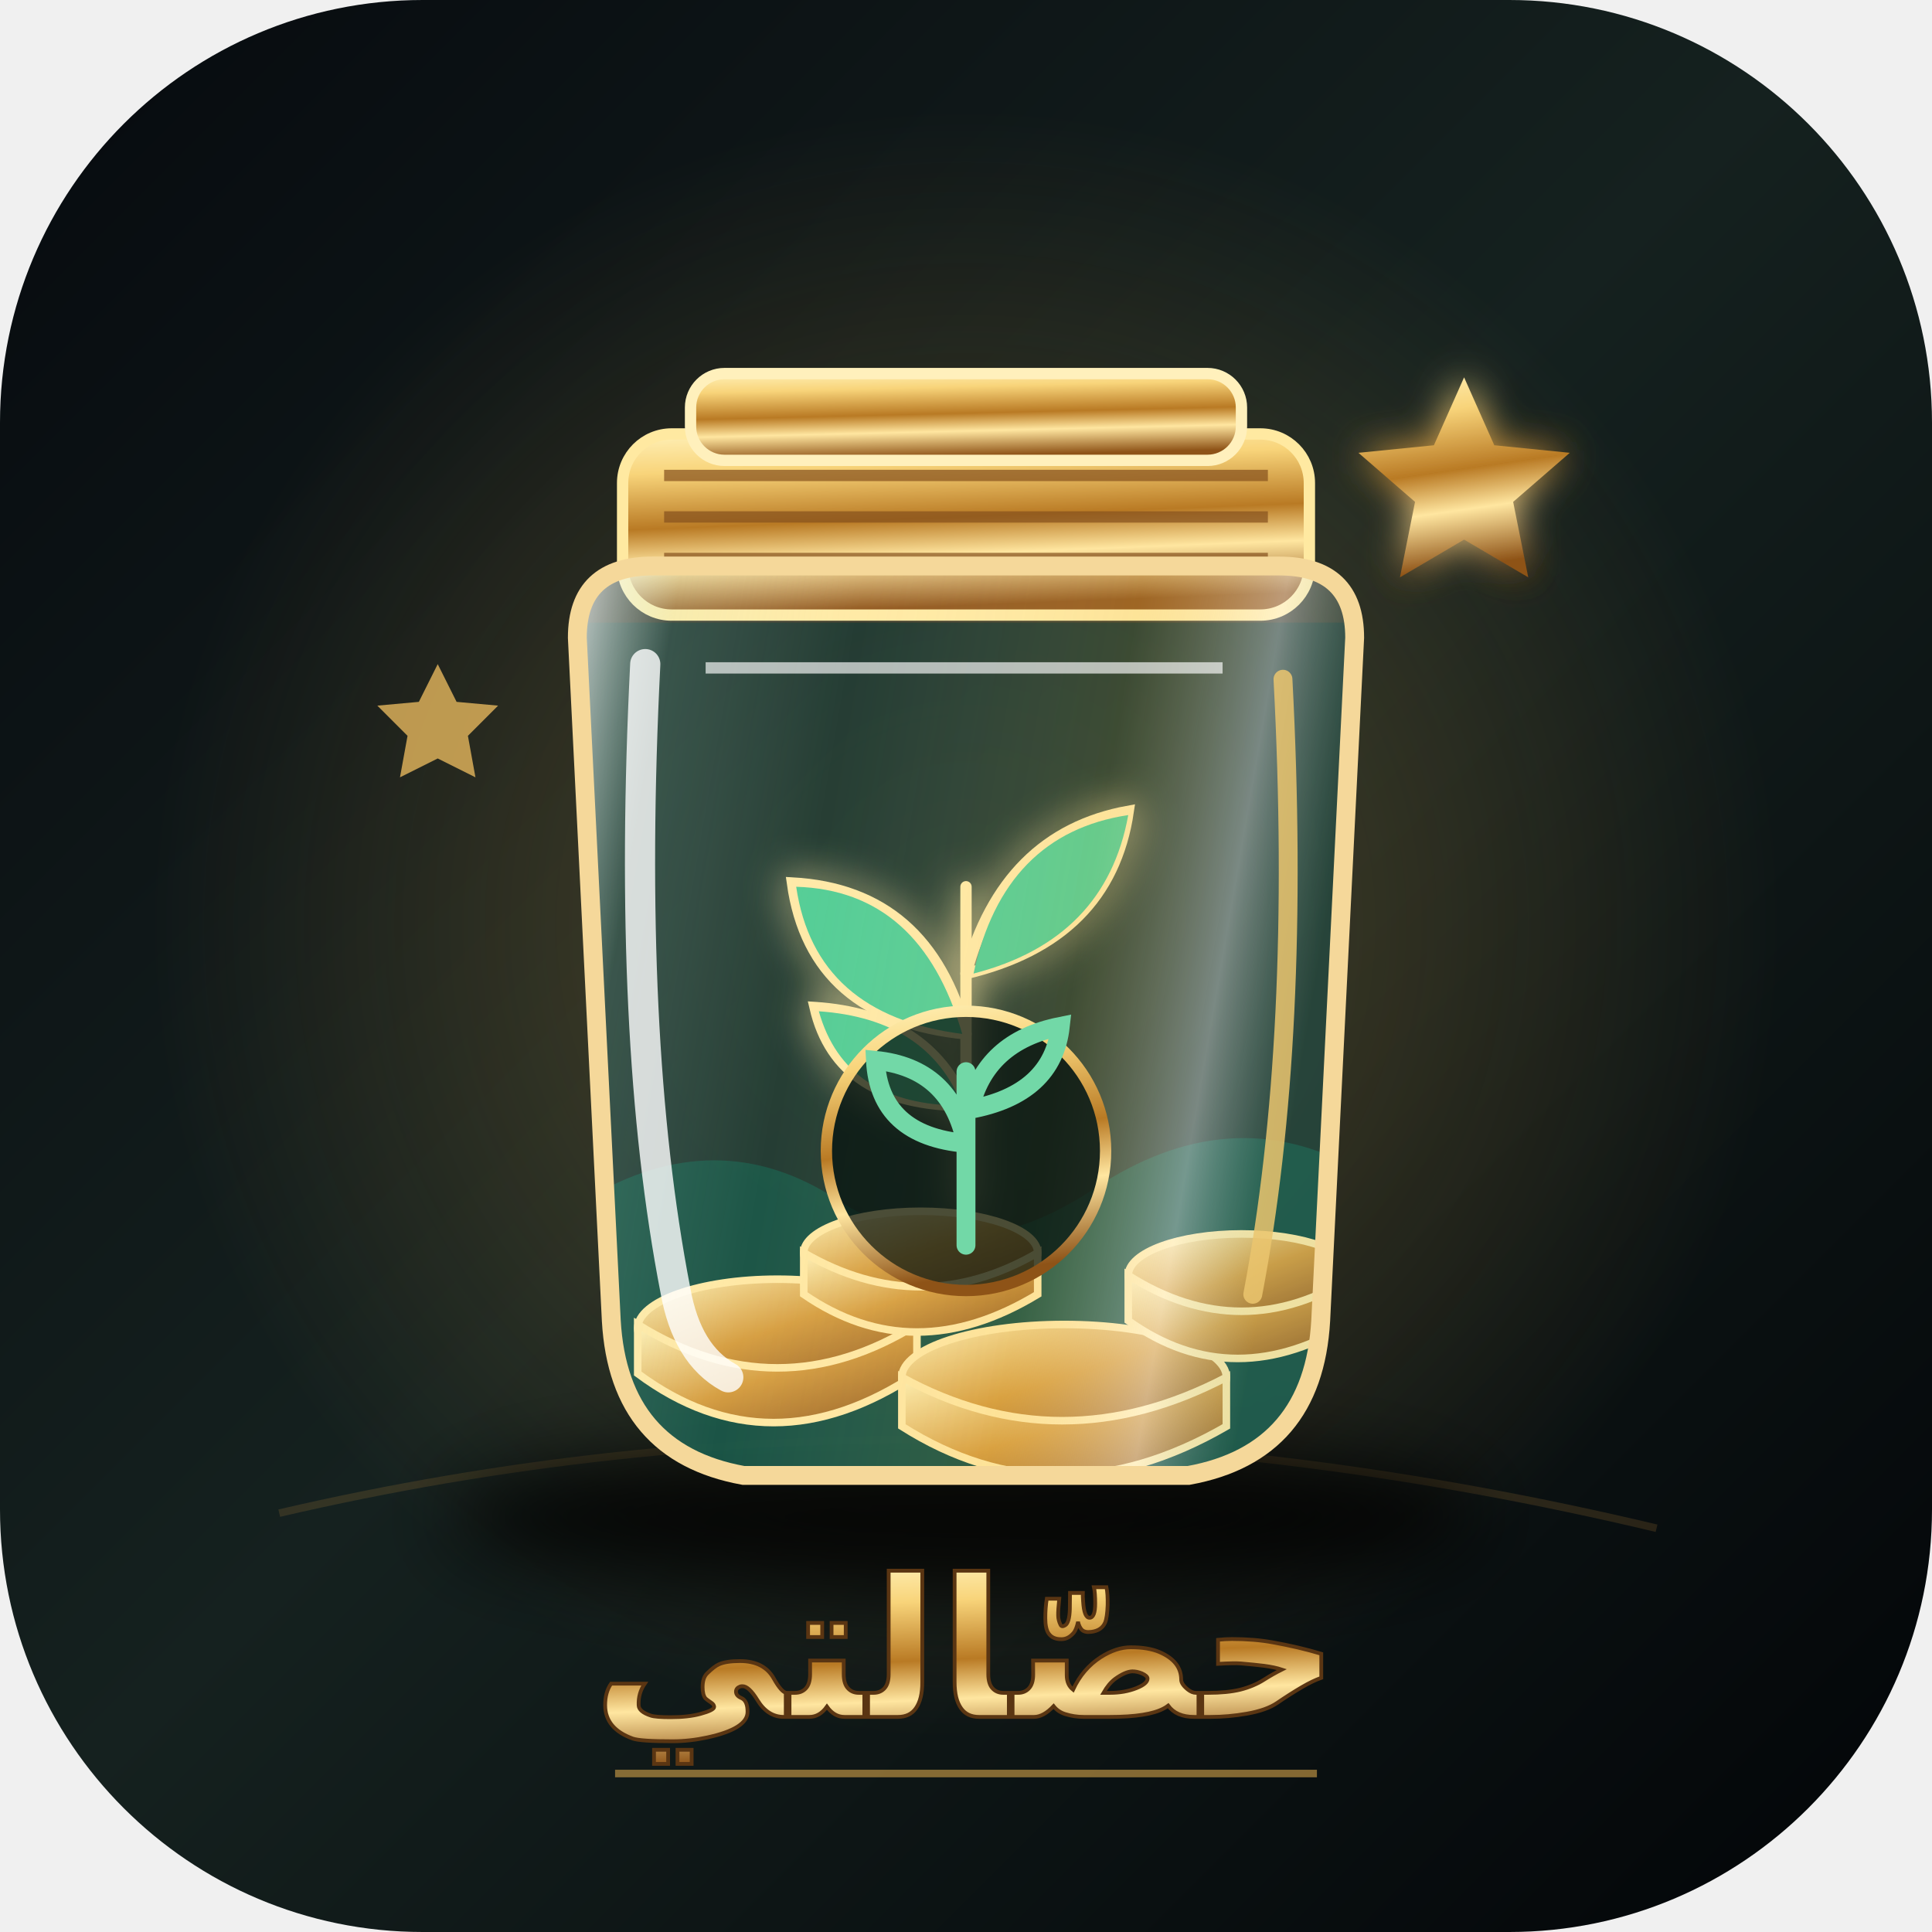
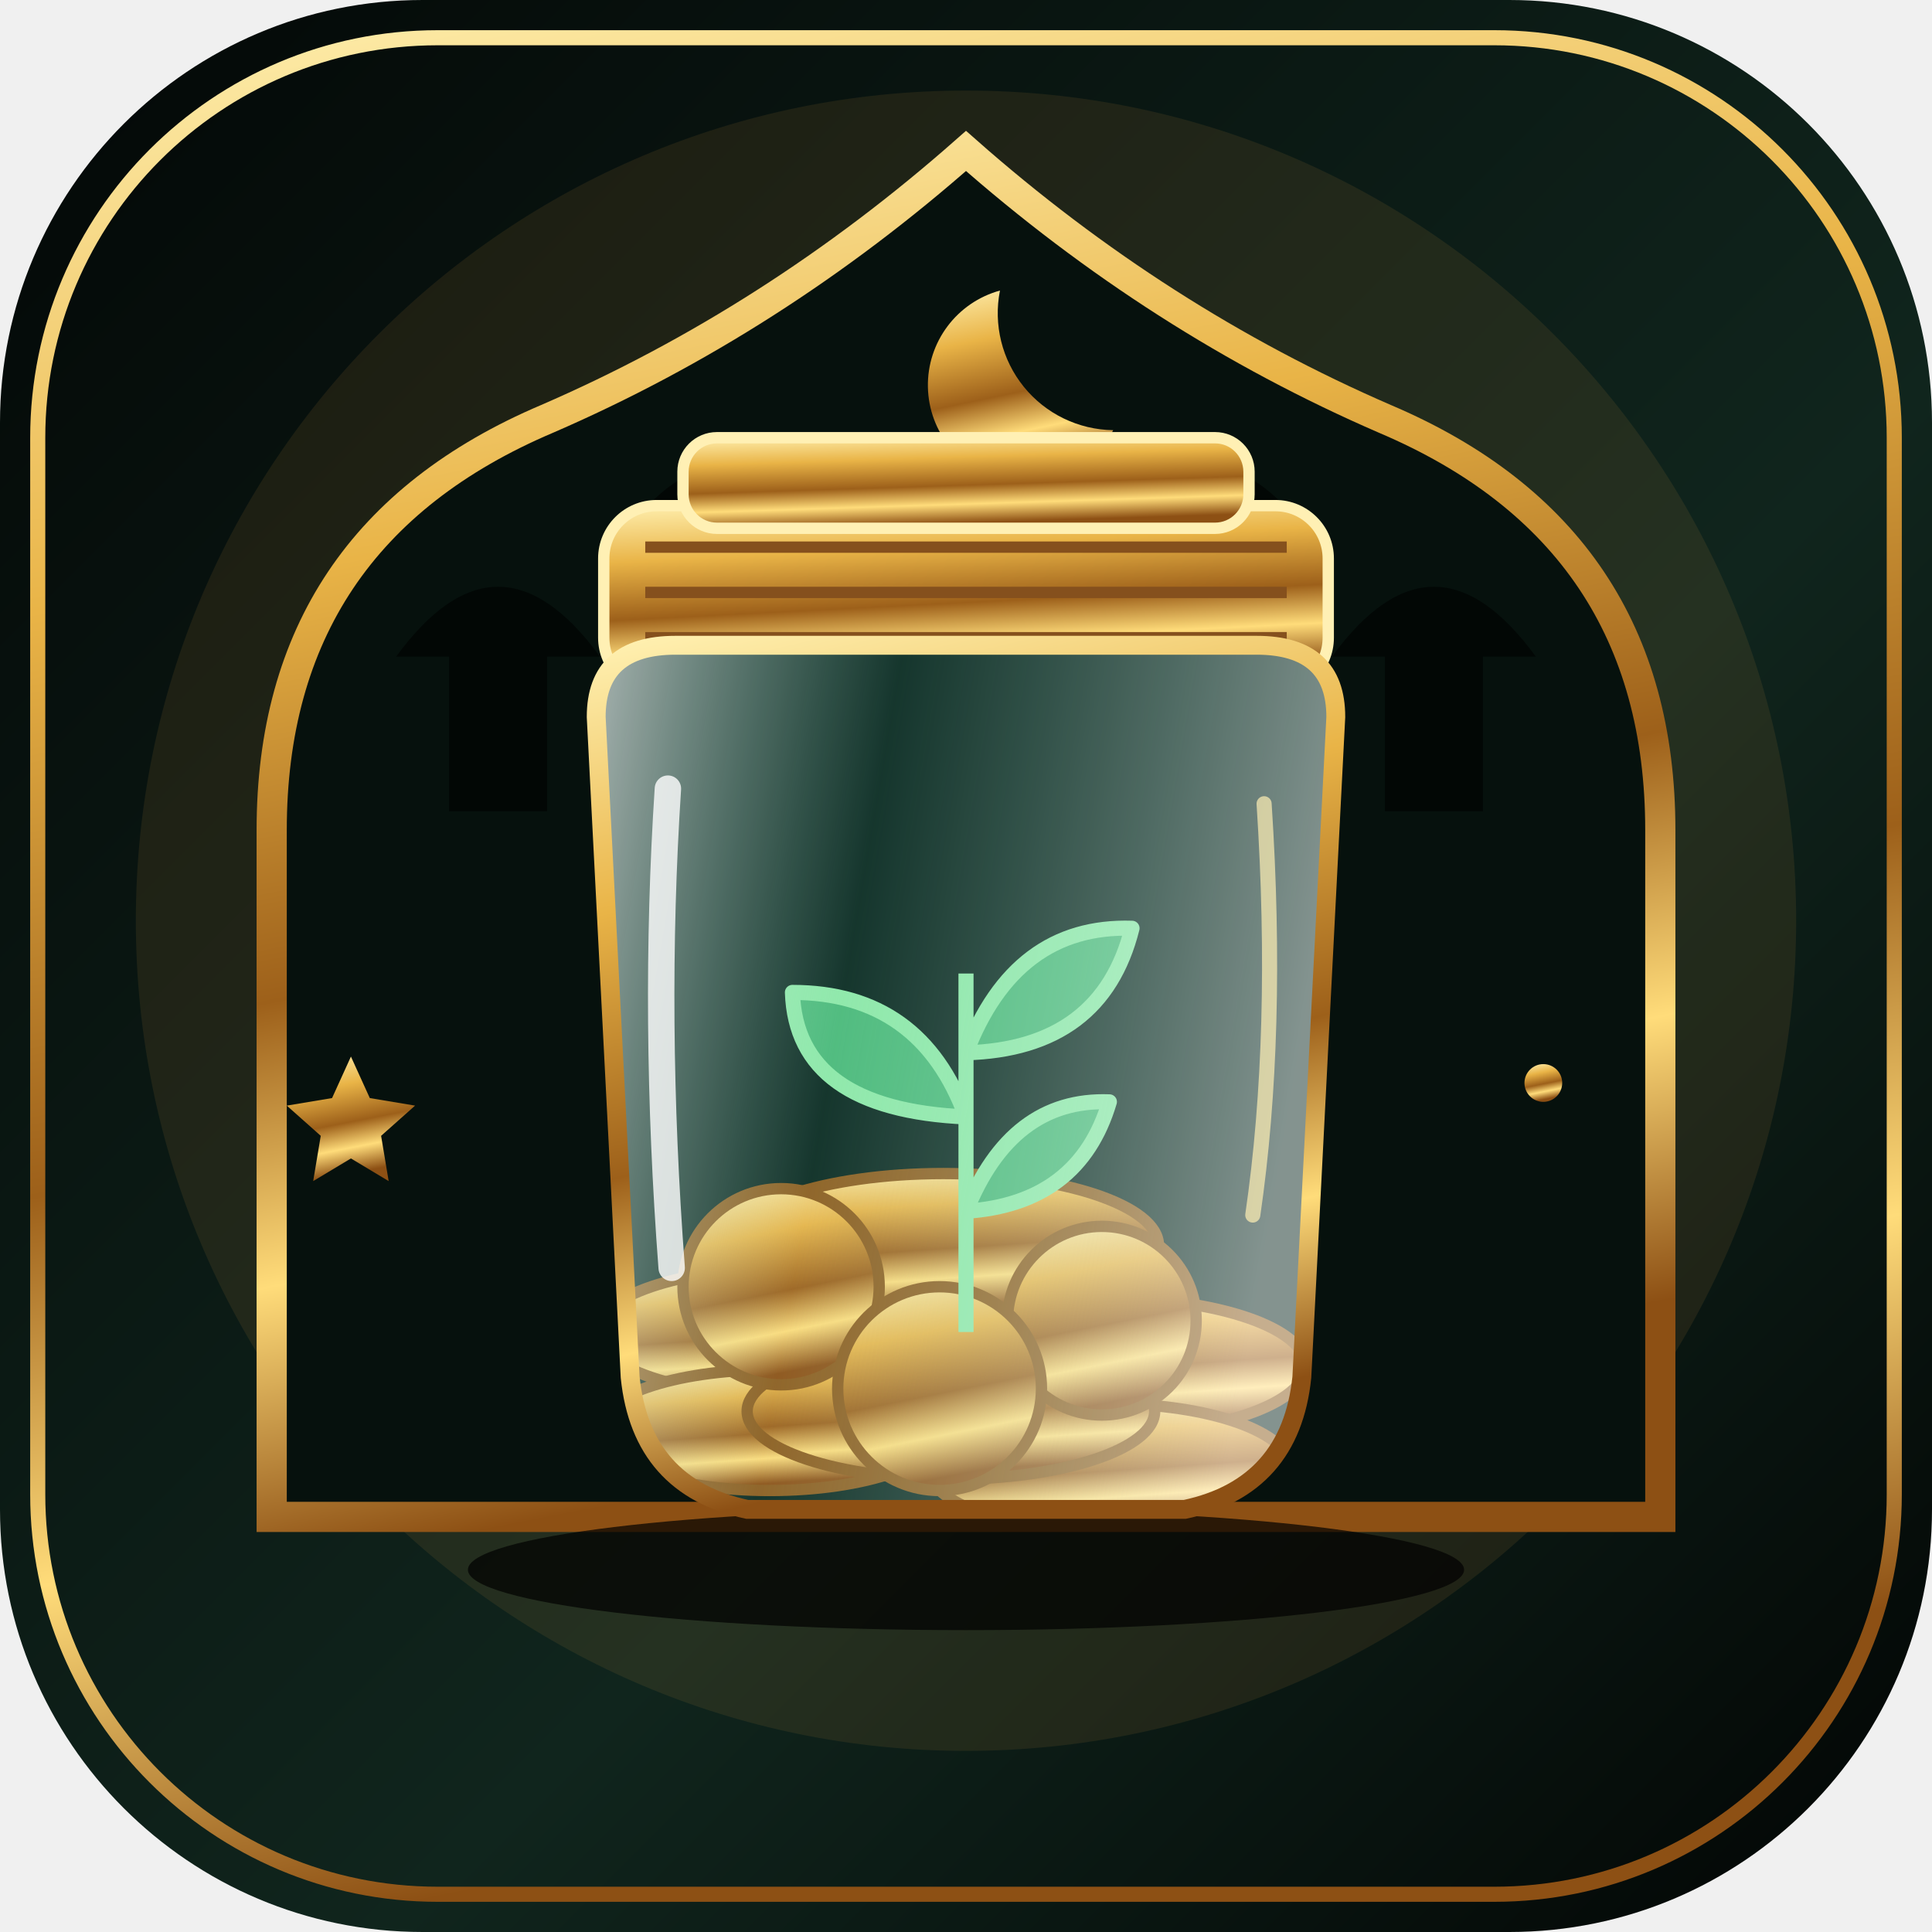
<svg xmlns="http://www.w3.org/2000/svg" viewBox="0 0 512 512">
  <defs>
-     <linearGradient id="bg" x1="0" y1="0" x2="1" y2="1">
-       <stop stop-color="#06090E" />
-       <stop offset=".48" stop-color="#15211F" />
-       <stop offset="1" stop-color="#020407" />
+     <linearGradient id="b" x2="1" y2="1">
+       <stop stop-color="#030706" />
+       <stop offset=".6" stop-color="#10251d" />
+       <stop offset="1" stop-color="#020403" />
    </linearGradient>
-     <radialGradient id="halo">
-       <stop stop-color="#D8A64C" stop-opacity=".32" />
-       <stop offset="1" stop-color="#D8A64C" stop-opacity="0" />
-     </radialGradient>
-     <linearGradient id="glass" x1="0" y1="0" x2="1" y2=".2">
-       <stop stop-color="#FFFFFF" stop-opacity=".78" />
-       <stop offset=".13" stop-color="#D4F7EB" stop-opacity=".18" />
-       <stop offset=".36" stop-color="#FFFFFF" stop-opacity=".05" />
-       <stop offset=".7" stop-color="#F3C76A" stop-opacity=".16" />
-       <stop offset=".88" stop-color="#FFFFFF" stop-opacity=".42" />
-       <stop offset="1" stop-color="#8ABAA8" stop-opacity=".14" />
+     <linearGradient id="g" x2=".2" y2="1">
+       <stop stop-color="#fff0b0" />
+       <stop offset=".3" stop-color="#e9b447" />
+       <stop offset=".6" stop-color="#9d601a" />
+       <stop offset=".8" stop-color="#ffdc7a" />
+       <stop offset="1" stop-color="#8d5014" />
    </linearGradient>
-     <linearGradient id="gold" x1="0" y1="0" x2=".15" y2="1">
-       <stop stop-color="#FFF0B7" />
-       <stop offset=".22" stop-color="#F8D47A" />
-       <stop offset=".52" stop-color="#B97A24" />
-       <stop offset=".72" stop-color="#FFE6A0" />
-       <stop offset="1" stop-color="#8E5317" />
+     <linearGradient id="v" x2="1" y2=".2">
+       <stop stop-color="#fff" stop-opacity=".65" />
+       <stop offset=".4" stop-color="#b5e4d3" stop-opacity=".08" />
+       <stop offset="1" stop-color="#fff" stop-opacity=".5" />
    </linearGradient>
-     <linearGradient id="coin" x1="0" y1="0" x2="1" y2="1">
-       <stop stop-color="#FFF1B2" />
-       <stop offset=".5" stop-color="#D49A39" />
-       <stop offset="1" stop-color="#8B541A" />
-     </linearGradient>
-     <filter id="shadow" x="-40%" y="-40%" width="180%" height="180%">
-       <feGaussianBlur stdDeviation="10" />
-     </filter>
-     <filter id="glow" x="-50%" y="-50%" width="200%" height="200%">
-       <feGaussianBlur stdDeviation="5" result="b" />
-       <feMerge>
-         <feMergeNode in="b" />
-         <feMergeNode in="SourceGraphic" />
-       </feMerge>
-     </filter>
-     <clipPath id="jarClip">
-       <path d="M153 169Q153 150 173 150H339Q359 150 359 169L350 350Q348 385 315 391H197Q164 385 162 350Z" />
+     <clipPath id="c">
+       <path d="M158 190Q158 171 179 171H333Q354 171 354 190L345 365Q342 394 314 400H198Q170 394 167 365Z" />
    </clipPath>
  </defs>
-   <rect width="512" height="512" rx="112" fill="url(#bg)" />
-   <circle cx="256" cy="245" r="220" fill="url(#halo)" />
-   <path d="M74 401Q250 360 439 405" fill="none" stroke="#C28C3D" stroke-opacity=".18" stroke-width="2" />
-   <ellipse cx="256" cy="402" rx="137" ry="21" fill="#000" opacity=".8" filter="url(#shadow)" />
-   <rect x="165" y="115" width="182" height="48" rx="13" fill="url(#gold)" stroke="#FFE9A1" stroke-width="3" />
-   <path d="M176 126H336M176 137H336M176 148H336" stroke="#85501D" stroke-opacity=".7" stroke-width="3" />
-   <rect x="183" y="99" width="146" height="23" rx="9" fill="url(#gold)" stroke="#FFF0BC" stroke-width="3" />
-   <g clip-path="url(#jarClip)">
-     <rect x="150" y="165" width="220" height="235" fill="#0D302A" opacity=".75" />
-     <path d="M155 318Q190 297 222 318T290 315T360 310V400H155Z" fill="#0E5C48" opacity=".65" />
-     <g fill="url(#coin)" stroke="#FFE7A0" stroke-width="2">
-       <ellipse cx="206" cy="352" rx="37" ry="13" />
-       <path d="M169 351v13q35 26 74 0v-13q-37 23-74 0z" />
-       <ellipse cx="282" cy="365" rx="43" ry="14" />
-       <path d="M239 365v13q41 26 86 0v-13q-44 23-86 0z" />
-       <ellipse cx="329" cy="338" rx="30" ry="11" />
-       <path d="M299 338v12q28 20 60 0v-12q-30 19-60 0z" />
-       <ellipse cx="244" cy="332" rx="31" ry="11" />
-       <path d="M213 332v11q29 20 62 0v-11q-31 18-62 0z" />
+   <rect width="512" height="512" rx="112" fill="url(#b)" />
+   <circle cx="256" cy="244" r="220" fill="#c28c3d" opacity=".12" />
+   <rect x="10" y="10" width="492" height="492" rx="106" fill="none" stroke="url(#g)" stroke-width="4" />
+   <path d="M72 402V220Q72 142 145 111Q205 85 256 40Q307 85 367 111Q440 142 440 220V402Z" fill="#06110d" stroke="url(#g)" stroke-width="8" />
+   <path d="M265 77a26 26 0 1 0 30 37a31 31 0 0 1-30-37Z" fill="url(#g)" />
+   <g fill="#020705">
+     <path d="M119 215v-42q13-25 26 0v42zM105 174q27-37 54 0zM179 193v-55q13-26 26 0v55zM165 142q27-37 54 0zM307 193v-55q13-26 26 0v55zM293 142q27-37 54 0zM367 215v-42q13-25 26 0v42zM353 174q27-37 54 0z" />
+   </g>
+   <ellipse cx="256" cy="416" rx="132" ry="16" fill="#000" opacity=".7" />
+   <rect x="160" y="134" width="192" height="49" rx="14" fill="url(#g)" stroke="#fff0b4" stroke-width="3" />
+   <path d="M171 145H341M171 157H341M171 169H341" stroke="#85501d" stroke-width="3" />
+   <rect x="181" y="116" width="150" height="24" rx="9" fill="url(#g)" stroke="#fff0b4" stroke-width="3" />
+   <g clip-path="url(#c)">
+     <rect x="150" y="170" width="220" height="240" fill="#08271f" />
+     <g fill="url(#g)" stroke="#8d5c1d" stroke-width="3">
+       <ellipse cx="208" cy="353" rx="50" ry="17" />
+       <ellipse cx="294" cy="362" rx="52" ry="18" />
+       <ellipse cx="250" cy="330" rx="57" ry="19" />
+       <ellipse cx="204" cy="379" rx="46" ry="16" />
+       <ellipse cx="294" cy="389" rx="48" ry="17" />
+       <ellipse cx="252" cy="374" rx="54" ry="18" />
+       <circle cx="207" cy="341" r="26" />
+       <circle cx="292" cy="350" r="25" />
+       <circle cx="249" cy="368" r="27" />
    </g>
-     <g stroke="#FFE8A3" stroke-width="3" stroke-linecap="round" fill="none" filter="url(#glow)">
-       <path d="M256 321V235" />
-       <path d="M256 274Q215 270 210 234Q246 236 256 274" />
-       <path d="M256 258Q294 249 299 215Q266 221 256 258" />
-       <path d="M256 293Q222 293 216 267Q246 269 256 293" />
-     </g>
-     <g fill="#4DCB91">
-       <path d="M255 274Q216 269 211 235Q244 236 255 274Z" />
-       <path d="M258 258Q293 249 299 216Q266 221 258 258Z" />
-       <path d="M255 293Q224 293 217 268Q246 270 255 293Z" />
-     </g>
+     <path d="M256 353V258M256 296Q211 294 210 263Q244 263 256 296ZM256 279Q292 278 300 246Q269 245 256 279ZM256 321Q286 319 294 292Q268 291 256 321Z" fill="#49b979" stroke="#8de9a8" stroke-width="4" stroke-linejoin="round" />
  </g>
-   <path d="M153 169Q153 150 173 150H339Q359 150 359 169L350 350Q348 385 315 391H197Q164 385 162 350Z" fill="url(#glass)" stroke="#F5D89A" stroke-width="5" />
-   <path d="M171 176Q166 275 179 342Q182 359 193 365" fill="none" stroke="#FFFFFF" stroke-opacity=".8" stroke-width="8" stroke-linecap="round" />
-   <path d="M340 180Q345 275 332 343" fill="none" stroke="#EBC56F" stroke-opacity=".85" stroke-width="5" stroke-linecap="round" />
-   <path d="M187 177H324" stroke="#FFFFFF" stroke-opacity=".65" stroke-width="3" />
-   <circle cx="256" cy="305" r="37" fill="#06120F" fill-opacity=".72" stroke="url(#gold)" stroke-width="3" />
-   <path d="M256 330V284M256 303Q233 301 232 281Q252 283 256 303M257 294Q279 290 281 272Q261 276 257 294" fill="none" stroke="#72D8A7" stroke-width="5" stroke-linecap="round" />
-   <path d="M388 100l8 18 20 2-15 13 4 20-17-10-17 10 4-20-15-13 20-2z" fill="url(#gold)" filter="url(#glow)" />
-   <path d="M116 176l5 10 11 1-8 8 2 11-10-5-10 5 2-11-8-8 11-1z" fill="#E5B65D" opacity=".8" />
-   <text x="256" y="455" text-anchor="middle" font-family="Arial,sans-serif" font-size="51" font-weight="900" fill="url(#gold)" stroke="#5A3512" stroke-width="1">حصّالتي</text>
-   <path d="M163 470H349" stroke="#D6A34A" stroke-opacity=".6" stroke-width="2" />
+   <path d="M158 190Q158 171 179 171H333Q354 171 354 190L345 365Q342 394 314 400H198Q170 394 167 365Z" fill="url(#v)" stroke="url(#g)" stroke-width="5" />
+   <path d="M177 209Q173 270 178 336" fill="none" stroke="#fff" stroke-opacity=".8" stroke-width="7" stroke-linecap="round" />
+   <path d="M335 213Q339 274 332 322" fill="none" stroke="#fff0b4" stroke-opacity=".7" stroke-width="4" stroke-linecap="round" />
+   <g fill="url(#g)">
+     <path d="M93 280l5 11 12 2-9 8 2 12-10-6-10 6 2-12-9-8 12-2z" />
+     <circle cx="409" cy="287" r="5" />
+   </g>
</svg>
